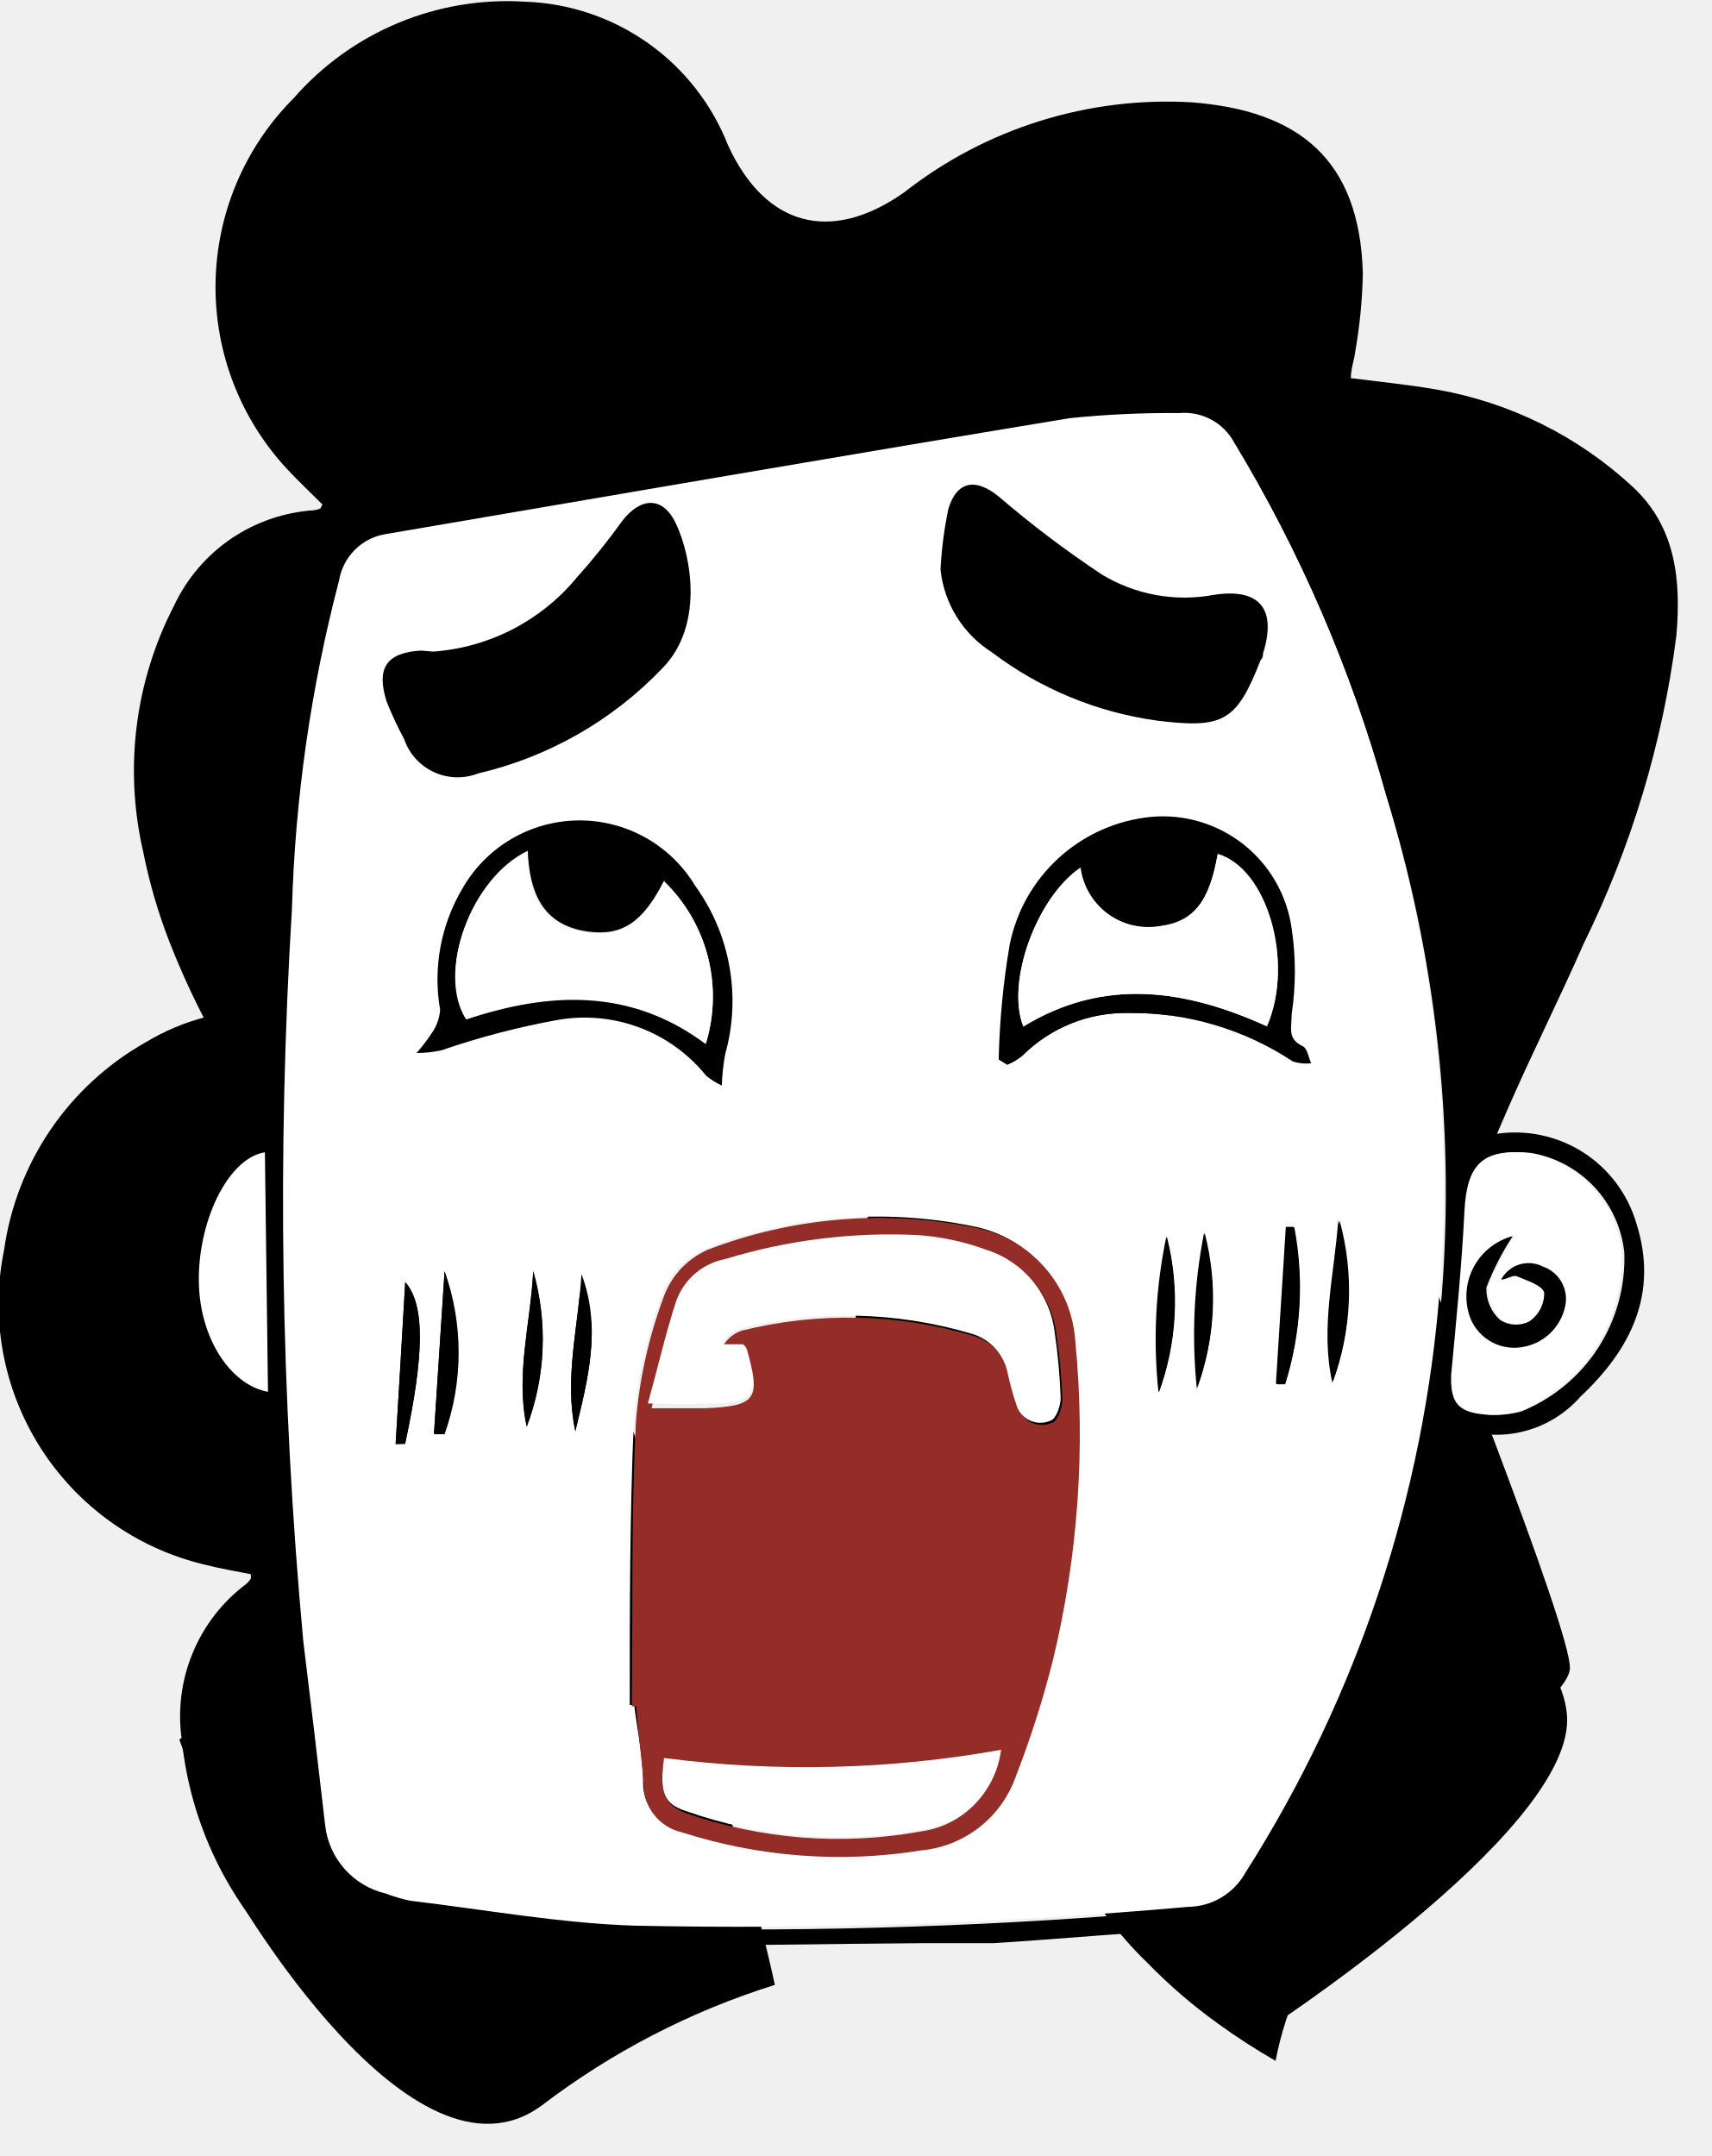
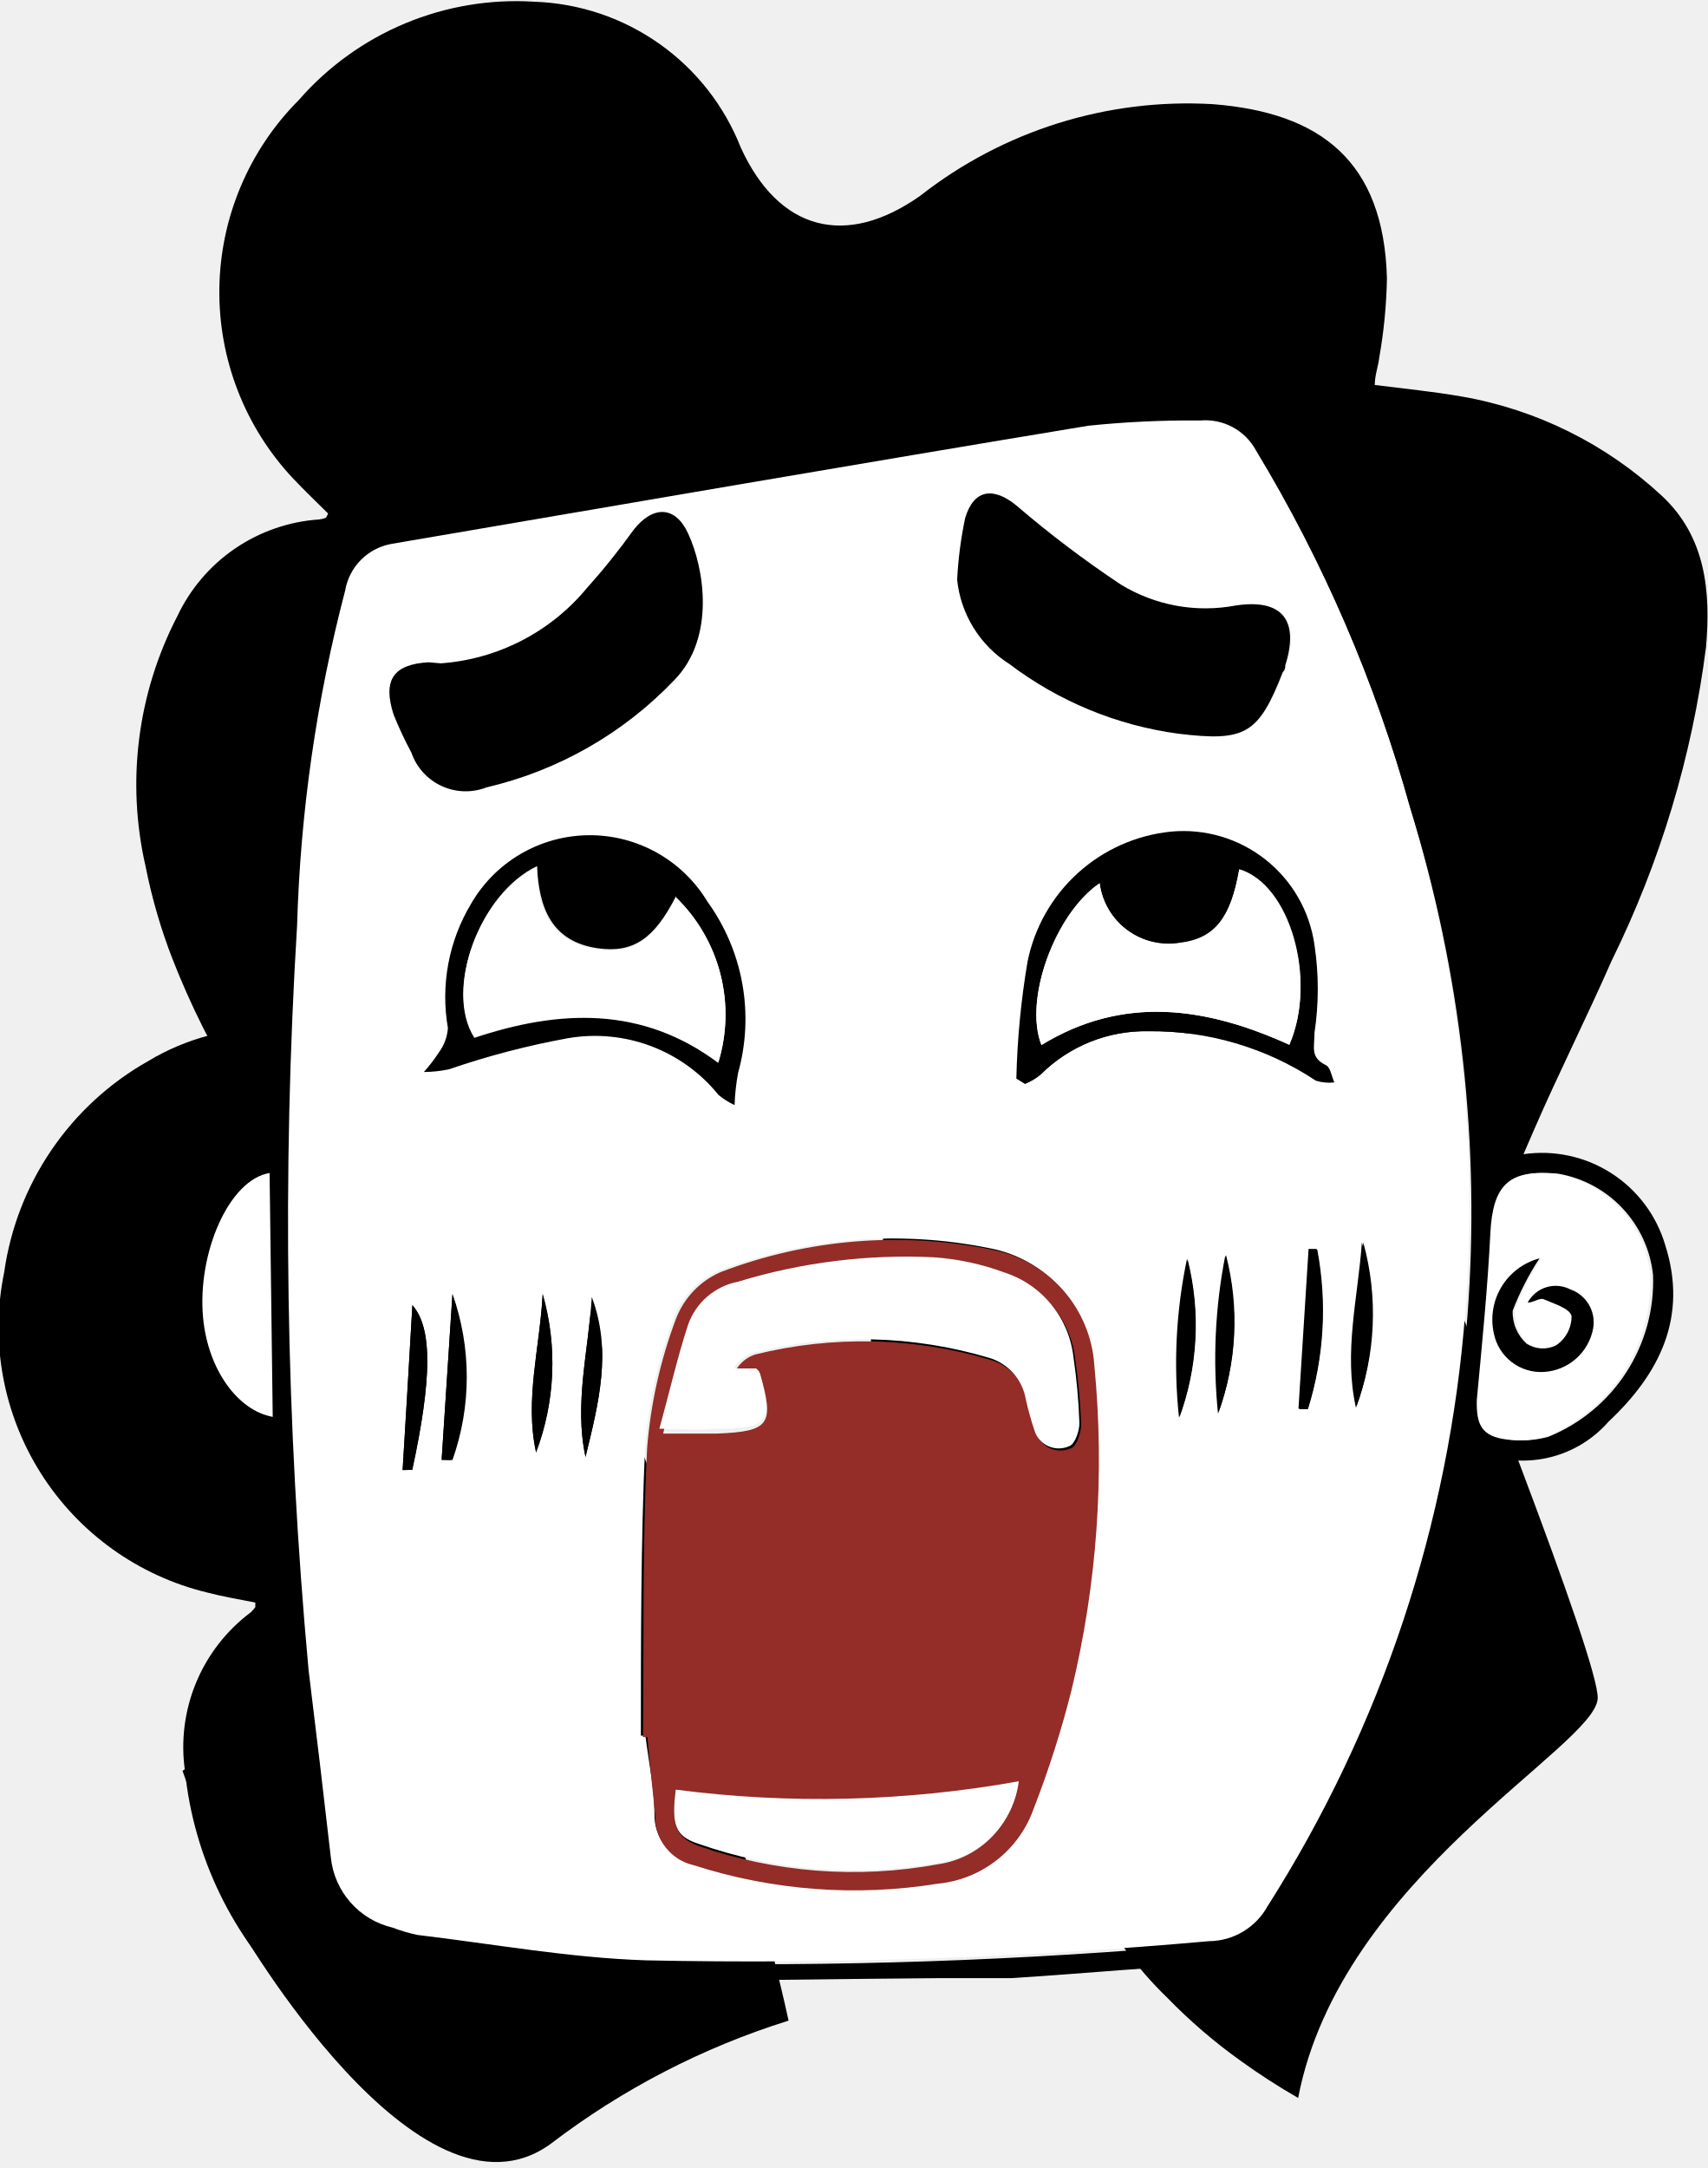
- <svg xmlns="http://www.w3.org/2000/svg" width="50" height="63" viewBox="0 0 50 63" fill="none">
-   <g clip-path="url(#clip0_107_838)">
-     <path d="M20.84 48.75C20.84 47.7 17.04 37.92 14.41 31.35C13.909 31.459 13.39 31.46 12.889 31.353C12.387 31.246 11.914 31.034 11.5 30.73C10.45 29.983 9.204 29.559 7.916 29.511C6.628 29.463 5.354 29.793 4.25 30.46C3.143 31.086 2.195 31.958 1.479 33.008C0.763 34.059 0.298 35.261 0.12 36.52C-0.289 38.507 0.088 40.576 1.174 42.291C2.26 44.005 3.969 45.231 5.94 45.71C6.4 45.83 6.88 45.91 7.33 46C7.33 46.08 7.33 46.11 7.33 46.13C7.293 46.184 7.249 46.235 7.2 46.28C6.506 46.799 5.964 47.495 5.632 48.296C5.299 49.096 5.188 49.972 5.31 50.83C5.562 53.305 6.682 55.611 8.47 57.34C9.114 57.998 9.814 58.601 10.56 59.14C11.1 59.53 11.66 59.88 12.23 60.22C13.45 53.9 20.74 50.13 20.84 48.75Z" fill="black" />
-     <path d="M45.87 48.75C45.92 47.7 42.08 37.92 39.45 31.35C38.947 31.458 38.427 31.459 37.923 31.352C37.42 31.245 36.945 31.033 36.53 30.73C35.481 29.983 34.237 29.559 32.95 29.511C31.663 29.463 30.391 29.793 29.29 30.46C28.183 31.086 27.234 31.958 26.518 33.008C25.802 34.059 25.337 35.261 25.16 36.52C24.747 38.506 25.122 40.575 26.206 42.29C27.29 44.005 28.998 45.231 30.97 45.71C31.44 45.83 31.97 45.91 32.37 46C32.37 46.08 32.37 46.11 32.37 46.13C32.332 46.184 32.288 46.235 32.24 46.28C31.545 46.799 31.003 47.495 30.668 48.295C30.334 49.096 30.221 49.971 30.34 50.83C30.595 53.306 31.718 55.612 33.51 57.34C34.152 58.001 34.851 58.603 35.6 59.14C36.137 59.529 36.695 59.889 37.27 60.22C38.48 53.9 45.82 50.13 45.87 48.75Z" fill="black" />
-     <path d="M6.82 55.24C6.82 55.24 12.03 64.31 15.82 61.53C17.87 59.965 20.178 58.77 22.64 58C22.64 58 20.38 47.24 17.24 45.94C14.1 44.64 5.24 50.83 5.24 50.83L6.82 55.24Z" fill="black" />
-     <path d="M33.22 56.45C33.22 56.45 26.79 48.21 30.82 45.7C33.043 44.386 35.019 42.694 36.66 40.7C36.66 40.7 45.77 46.86 45.79 50.25C45.81 53.64 36.73 59.49 36.73 59.49L33.22 56.45Z" fill="black" />
-     <path d="M46.27 27.58C47.664 24.75 48.58 21.709 48.98 18.58C49.12 16.99 48.98 15.41 47.71 14.23C46.109 12.743 44.112 11.753 41.96 11.38C41.15 11.24 40.34 11.16 39.47 11.05C39.47 10.77 39.57 10.52 39.6 10.26C39.732 9.51 39.805 8.751 39.82 7.99C39.73 4.62 37.91 3.23 34.82 2.99C31.793 2.814 28.805 3.749 26.42 5.62C24.28 7.13 22.36 6.62 21.27 4.24C20.799 3.041 19.987 2.005 18.936 1.261C17.884 0.516 16.637 0.095 15.35 0.05C14.08 -0.031 12.809 0.181 11.635 0.67C10.461 1.159 9.416 1.912 8.58 2.87C7.146 4.306 6.328 6.244 6.298 8.273C6.268 10.302 7.029 12.262 8.42 13.74C8.75 14.09 9.1 14.42 9.42 14.74C9.402 14.781 9.382 14.821 9.36 14.86C9.299 14.886 9.235 14.903 9.17 14.91C8.303 14.967 7.468 15.255 6.75 15.743C6.033 16.232 5.459 16.904 5.09 17.69C3.945 19.9 3.622 22.445 4.18 24.87C4.359 25.774 4.616 26.661 4.95 27.52C5.469 28.849 6.108 30.127 6.86 31.34L7.86 33.02C7.364 33.144 6.907 33.393 6.535 33.743C6.162 34.093 5.885 34.533 5.73 35.02C5.503 35.58 5.359 36.169 5.3 36.77C5.18 38.7 5.62 40.38 7.57 41.3C7.655 41.36 7.727 41.437 7.78 41.527C7.834 41.617 7.868 41.716 7.88 41.82C7.98 43.09 8.06 44.37 8.09 45.64C8.09 45.85 8.35 49.52 8.46 50.85C8.445 51.137 8.493 51.423 8.6 51.69C9.06 53.05 8.8 54.5 9.94 55.19C11.432 55.857 12.995 56.35 14.6 56.66C15.36 56.77 17.95 56.86 18.14 56.86C21.14 56.86 24.08 56.8 27.05 56.78C27.35 56.78 28.68 56.78 29.05 56.78C31.13 56.65 33.2 56.44 35.28 56.37H35.41L35.52 56.32L35.88 56.12C36.01 56.01 36.32 55.64 36.1 55.97C36.343 55.605 36.628 55.269 36.95 54.97C39.521 50.861 41.295 46.305 42.18 41.54C42.831 41.888 43.581 42.005 44.307 41.872C45.033 41.74 45.693 41.365 46.18 40.81C47.64 39.44 48.47 37.81 47.81 35.74C47.559 34.888 47.009 34.155 46.262 33.675C45.514 33.196 44.618 33.002 43.74 33.13L44.03 32.46C44.74 30.82 45.55 29.22 46.27 27.58ZM5.83 37.8C5.66 35.98 6.57 33.86 7.74 33.67C7.74 36.02 7.8 38.33 7.83 40.67C6.74 40.47 5.97 39.3 5.83 37.8ZM36.42 54.8C36.253 55.1 36.01 55.351 35.715 55.527C35.42 55.703 35.083 55.797 34.74 55.8C29.37 56.278 23.979 56.462 18.59 56.35C16.39 56.28 14.2 55.88 12.01 55.62C11.768 55.569 11.53 55.498 11.3 55.41C10.834 55.301 10.413 55.05 10.096 54.692C9.779 54.334 9.581 53.886 9.53 53.41C9.316 51.61 9.103 49.813 8.89 48.02C8.235 40.912 8.124 33.765 8.56 26.64C8.653 23.395 9.116 20.171 9.94 17.03C9.997 16.695 10.156 16.387 10.396 16.147C10.636 15.907 10.945 15.747 11.28 15.69C17.93 14.55 24.59 13.4 31.28 12.3C32.346 12.19 33.418 12.14 34.49 12.15C34.811 12.121 35.134 12.187 35.419 12.34C35.703 12.493 35.936 12.726 36.09 13.01C38.014 16.194 39.495 19.625 40.49 23.21C41.951 27.923 42.507 32.87 42.13 37.79C41.646 43.832 39.685 49.663 36.42 54.77V54.8ZM44.74 33.69C45.448 33.812 46.097 34.163 46.588 34.688C47.079 35.214 47.385 35.885 47.46 36.6C47.496 37.588 47.227 38.563 46.691 39.393C46.154 40.222 45.375 40.867 44.46 41.24C44.096 41.342 43.715 41.369 43.34 41.32C42.62 41.23 42.46 40.9 42.53 40.18C42.68 38.58 42.84 36.98 42.92 35.38C42.91 34.02 43.37 33.56 44.74 33.69Z" fill="black" />
-     <path d="M40.46 23.13C39.465 19.545 37.985 16.114 36.06 12.93C35.907 12.646 35.673 12.413 35.389 12.26C35.105 12.107 34.782 12.041 34.46 12.07C33.388 12.06 32.316 12.11 31.25 12.22C24.59 13.32 17.93 14.47 11.25 15.61C10.915 15.667 10.607 15.827 10.367 16.067C10.127 16.307 9.967 16.615 9.91 16.95C9.086 20.09 8.623 23.315 8.53 26.56C8.095 33.685 8.205 40.832 8.86 47.94C9.08 49.727 9.293 51.523 9.5 53.33C9.552 53.806 9.75 54.254 10.067 54.612C10.384 54.97 10.804 55.221 11.27 55.33C11.501 55.418 11.738 55.489 11.98 55.54C14.17 55.8 16.36 56.2 18.56 56.27C23.949 56.382 29.341 56.198 34.71 55.72C35.053 55.717 35.39 55.623 35.685 55.447C35.98 55.271 36.224 55.02 36.39 54.72C39.66 49.581 41.611 43.714 42.07 37.64C42.449 32.745 41.902 27.823 40.46 23.13ZM27.74 14.87C27.99 14.04 28.55 13.96 29.21 14.51C30.163 15.327 31.165 16.085 32.21 16.78C33.197 17.383 34.374 17.596 35.51 17.38C36.84 17.18 37.34 17.8 36.93 19.1C36.93 19.16 36.93 19.22 36.86 19.29C36.16 21.09 35.77 21.29 33.86 21.06C32.098 20.822 30.427 20.133 29.01 19.06C28.598 18.79 28.253 18.43 28 18.008C27.747 17.585 27.593 17.11 27.55 16.62C27.568 16.033 27.632 15.448 27.74 14.87ZM12.34 19.05H12.66C13.468 18.991 14.256 18.77 14.976 18.399C15.696 18.027 16.334 17.514 16.85 16.89C17.327 16.358 17.774 15.801 18.19 15.22C18.74 14.52 19.38 14.52 19.75 15.31C20.22 16.31 20.55 18.31 19.36 19.53C17.901 21.059 16.028 22.13 13.97 22.61C13.763 22.691 13.542 22.729 13.319 22.722C13.097 22.715 12.879 22.664 12.677 22.57C12.475 22.477 12.294 22.344 12.145 22.179C11.996 22.014 11.882 21.82 11.81 21.61C11.62 21.256 11.45 20.892 11.3 20.52C10.98 19.57 11.31 19.13 12.34 19.05ZM11.83 42.19H11.56C11.66 40.63 11.75 39.06 11.84 37.46C12.42 38.13 12.4 39.58 11.83 42.19ZM12.94 41.91H12.68C12.78 40.39 12.88 38.86 12.99 37.16C13.518 38.702 13.5 40.379 12.94 41.91ZM12.17 30.77C12.327 30.595 12.471 30.407 12.6 30.21C12.751 30.006 12.841 29.763 12.86 29.51C12.646 28.283 12.881 27.019 13.52 25.95C13.862 25.355 14.353 24.86 14.945 24.514C15.537 24.167 16.209 23.981 16.895 23.974C17.581 23.967 18.257 24.139 18.856 24.474C19.455 24.808 19.956 25.293 20.31 25.88C20.817 26.581 21.16 27.387 21.312 28.239C21.465 29.091 21.423 29.967 21.19 30.8C21.134 31.104 21.1 31.411 21.09 31.72C20.924 31.644 20.77 31.547 20.63 31.43C20.12 30.798 19.451 30.314 18.692 30.028C17.932 29.741 17.11 29.663 16.31 29.8C15.152 30.009 14.012 30.307 12.9 30.69C12.66 30.742 12.415 30.769 12.17 30.77ZM15.39 41.7C15.06 40.18 15.5 38.7 15.58 37.17C16.008 38.661 15.942 40.25 15.39 41.7ZM16.81 41.82C16.48 40.28 16.9 38.76 16.99 37.23C17.58 38.79 17.18 40.3 16.81 41.82ZM30.74 48.48C30.45 49.628 30.089 50.757 29.66 51.86C29.454 52.446 29.085 52.961 28.596 53.344C28.107 53.727 27.518 53.961 26.9 54.02C24.558 54.397 22.159 54.216 19.9 53.49C19.581 53.419 19.296 53.239 19.094 52.983C18.892 52.726 18.784 52.407 18.79 52.08C18.79 51.32 18.62 50.57 18.53 49.82H18.4C18.4 47.05 18.4 44.28 18.52 41.51C18.622 40.244 18.902 38.998 19.35 37.81C19.465 37.512 19.638 37.239 19.859 37.009C20.081 36.779 20.346 36.596 20.64 36.47C23.12 35.523 25.818 35.301 28.42 35.83C29.21 35.98 29.928 36.388 30.461 36.991C30.993 37.594 31.31 38.357 31.36 39.16C31.674 42.279 31.464 45.429 30.74 48.48ZM33.87 40.72C33.706 39.197 33.784 37.658 34.1 36.16C34.479 37.67 34.392 39.26 33.85 40.72H33.87ZM34.99 40.58C34.835 39.061 34.905 37.528 35.2 36.03C35.59 37.535 35.51 39.122 34.97 40.58H34.99ZM37.57 40.45H37.3C37.4 38.92 37.49 37.4 37.59 35.87H37.82C38.108 37.396 38.015 38.969 37.55 40.45H37.57ZM32.97 29.6C32.398 29.589 31.83 29.693 31.299 29.906C30.768 30.119 30.285 30.436 29.88 30.84C29.745 30.953 29.593 31.044 29.43 31.11L29.2 30.96C29.225 29.837 29.332 28.717 29.52 27.61C29.717 26.626 30.224 25.732 30.968 25.058C31.711 24.385 32.652 23.968 33.65 23.87C34.62 23.786 35.584 24.078 36.345 24.684C37.106 25.291 37.605 26.166 37.74 27.13C37.865 27.962 37.865 28.808 37.74 29.64C37.74 30.06 37.61 30.35 38.06 30.57C38.2 30.63 38.23 30.9 38.31 31.07C38.132 31.09 37.951 31.073 37.78 31.02C36.35 30.071 34.666 29.576 32.95 29.6H32.97ZM38.97 40.41C38.61 38.81 39.03 37.24 39.14 35.66C39.572 37.226 39.499 38.888 38.93 40.41H38.97Z" fill="white" />
-     <path d="M43.26 41.32C43.635 41.369 44.016 41.342 44.38 41.24C45.295 40.867 46.074 40.222 46.611 39.392C47.148 38.562 47.416 37.588 47.38 36.6C47.306 35.885 47 35.214 46.509 34.688C46.018 34.163 45.368 33.812 44.66 33.69C43.32 33.56 42.86 34.02 42.79 35.38C42.71 36.98 42.55 38.58 42.4 40.18C42.38 40.9 42.54 41.23 43.26 41.32ZM44.26 36.12C43.95 36.591 43.692 37.094 43.49 37.62C43.483 37.798 43.515 37.975 43.584 38.14C43.653 38.304 43.758 38.451 43.89 38.57C44.014 38.65 44.156 38.696 44.303 38.705C44.451 38.714 44.597 38.684 44.73 38.62C44.869 38.528 44.983 38.404 45.062 38.257C45.14 38.11 45.181 37.946 45.18 37.78C45.18 37.56 44.67 37.42 44.37 37.29C44.26 37.29 44.08 37.35 43.92 37.39C44.033 37.179 44.224 37.021 44.452 36.95C44.68 36.879 44.928 36.9 45.14 37.01C45.354 37.098 45.531 37.258 45.641 37.462C45.75 37.667 45.785 37.903 45.74 38.13C45.677 38.472 45.498 38.782 45.235 39.01C44.971 39.237 44.638 39.368 44.29 39.38C43.964 39.391 43.645 39.287 43.389 39.086C43.133 38.885 42.956 38.599 42.89 38.28C42.791 37.816 42.876 37.332 43.128 36.931C43.38 36.529 43.779 36.242 44.24 36.13L44.26 36.12Z" fill="white" />
-     <path d="M7.74 33.67L7.83 40.67C6.83 40.49 5.97 39.32 5.83 37.82C5.66 35.98 6.57 33.86 7.74 33.67Z" fill="white" />
-     <path d="M18.81 52.13C18.804 52.457 18.912 52.776 19.114 53.032C19.316 53.289 19.601 53.469 19.92 53.54C22.179 54.266 24.578 54.447 26.92 54.07C27.538 54.011 28.127 53.777 28.616 53.394C29.105 53.011 29.474 52.496 29.68 51.91C30.109 50.806 30.47 49.678 30.76 48.53C31.499 45.478 31.722 42.325 31.42 39.2C31.369 38.397 31.053 37.634 30.521 37.031C29.988 36.428 29.27 36.02 28.48 35.87C25.878 35.341 23.18 35.563 20.7 36.51C20.406 36.636 20.141 36.819 19.919 37.049C19.698 37.279 19.524 37.552 19.41 37.85C18.962 39.038 18.682 40.284 18.58 41.55C18.44 44.32 18.49 47.09 18.46 49.86H18.59C18.64 50.57 18.74 51.32 18.81 52.13ZM19.81 38.07C19.922 37.76 20.113 37.485 20.363 37.271C20.614 37.057 20.916 36.912 21.24 36.85C23.062 36.294 24.967 36.057 26.87 36.15C27.554 36.198 28.227 36.343 28.87 36.58C29.404 36.749 29.877 37.07 30.232 37.503C30.587 37.936 30.809 38.463 30.87 39.02C30.961 39.64 31.018 40.264 31.04 40.89C31.04 41.12 30.91 41.52 30.75 41.57C30.655 41.613 30.553 41.635 30.449 41.636C30.345 41.636 30.243 41.614 30.148 41.571C30.053 41.529 29.969 41.466 29.9 41.389C29.832 41.311 29.78 41.219 29.75 41.12C29.651 40.824 29.568 40.524 29.5 40.22C29.452 39.941 29.326 39.681 29.137 39.47C28.948 39.26 28.703 39.107 28.43 39.03C26.233 38.381 23.903 38.329 21.68 38.88C21.442 38.958 21.242 39.122 21.12 39.34H21.74C21.74 39.39 21.82 39.4 21.82 39.42C22.24 40.89 22.1 41.09 20.58 41.15C20.14 41.15 19.7 41.15 19.04 41.15C19.31 39.94 19.53 38.96 19.84 38.02L19.81 38.07ZM19.37 51.42C22.646 51.845 25.968 51.764 29.22 51.18C29.147 51.764 28.885 52.309 28.473 52.73C28.061 53.151 27.523 53.425 26.94 53.51C24.622 53.938 22.233 53.752 20.01 52.97C19.39 52.71 19.27 52.38 19.4 51.37L19.37 51.42Z" fill="#942C27" />
-     <path d="M27.48 16.64C27.511 16.045 27.588 15.453 27.71 14.87C27.96 14.04 28.52 13.97 29.18 14.51C30.133 15.327 31.135 16.085 32.181 16.78C33.168 17.383 34.344 17.596 35.48 17.38C36.81 17.18 37.31 17.8 36.901 19.1C36.901 19.16 36.901 19.22 36.831 19.29C36.13 21.09 35.74 21.29 33.831 21.06C32.069 20.822 30.398 20.133 28.98 19.06C28.564 18.796 28.212 18.442 27.952 18.022C27.692 17.603 27.531 17.131 27.48 16.64Z" fill="black" />
-     <path d="M12.66 19.04C13.468 18.982 14.256 18.76 14.976 18.389C15.696 18.017 16.334 17.504 16.85 16.88C17.327 16.348 17.774 15.791 18.19 15.21C18.74 14.51 19.38 14.51 19.75 15.3C20.22 16.3 20.55 18.3 19.36 19.52C17.901 21.049 16.028 22.12 13.97 22.6C13.763 22.681 13.542 22.719 13.319 22.712C13.097 22.705 12.879 22.654 12.677 22.56C12.475 22.467 12.294 22.334 12.146 22.169C11.996 22.004 11.882 21.81 11.81 21.6C11.62 21.246 11.45 20.883 11.3 20.51C10.98 19.51 11.3 19.07 12.3 19.01L12.66 19.04Z" fill="black" />
-     <path d="M21.09 31.72C20.924 31.644 20.77 31.547 20.63 31.43C20.12 30.798 19.451 30.314 18.692 30.028C17.932 29.741 17.11 29.663 16.31 29.8C15.152 30.009 14.012 30.307 12.9 30.69C12.66 30.742 12.415 30.769 12.17 30.77C12.327 30.595 12.471 30.407 12.6 30.21C12.751 30.006 12.841 29.763 12.86 29.51C12.646 28.283 12.881 27.019 13.52 25.95C13.862 25.355 14.353 24.86 14.945 24.514C15.537 24.167 16.209 23.981 16.895 23.974C17.581 23.967 18.257 24.139 18.856 24.473C19.454 24.808 19.956 25.293 20.31 25.88C20.817 26.581 21.16 27.387 21.312 28.239C21.465 29.091 21.423 29.966 21.19 30.8C21.133 31.104 21.1 31.411 21.09 31.72ZM19.41 25.72C18.79 26.94 18.19 27.36 17.17 27.22C15.83 27.03 15.47 26.05 15.42 24.86C13.76 25.65 12.76 28.4 13.63 29.75C16.05 28.94 18.43 28.83 20.63 30.47C20.877 29.648 20.894 28.775 20.678 27.944C20.463 27.114 20.025 26.358 19.41 25.76V25.72Z" fill="black" />
-     <path d="M29.18 30.96C29.205 29.837 29.312 28.718 29.5 27.61C29.696 26.626 30.204 25.732 30.948 25.058C31.691 24.385 32.631 23.968 33.63 23.87C34.602 23.781 35.572 24.07 36.337 24.677C37.103 25.284 37.605 26.163 37.74 27.13C37.865 27.962 37.865 28.808 37.74 29.64C37.74 30.06 37.61 30.35 38.06 30.57C38.2 30.63 38.23 30.9 38.31 31.07C38.132 31.09 37.951 31.073 37.78 31.02C36.355 30.075 34.679 29.58 32.97 29.6C32.398 29.589 31.829 29.693 31.299 29.906C30.768 30.119 30.285 30.436 29.88 30.84C29.745 30.953 29.593 31.044 29.43 31.11L29.18 30.96ZM37.02 29.96C37.83 28.1 37.02 25.35 35.58 24.96C35.34 26.34 34.88 26.96 33.89 27.07C33.624 27.115 33.353 27.107 33.091 27.045C32.829 26.983 32.583 26.868 32.366 26.709C32.149 26.549 31.967 26.347 31.83 26.116C31.694 25.884 31.605 25.627 31.57 25.36C30.28 26.24 29.39 28.71 29.9 30C32.25 28.56 34.62 28.9 37.02 29.99V29.96Z" fill="black" />
-     <path d="M39.1 35.66C38.99 37.24 38.57 38.81 38.93 40.41C39.486 38.884 39.545 37.222 39.1 35.66Z" fill="black" />
-     <path d="M34.08 36.13C33.764 37.628 33.686 39.167 33.85 40.69C34.385 39.228 34.465 37.638 34.08 36.13Z" fill="black" />
-     <path d="M37.8 35.85H37.57C37.47 37.38 37.38 38.9 37.28 40.43H37.55C38.008 38.947 38.094 37.374 37.8 35.85Z" fill="black" />
-     <path d="M16.99 37.23C17.58 38.79 17.18 40.3 16.81 41.82C16.48 40.28 16.9 38.76 16.99 37.23Z" fill="black" />
-     <path d="M11.56 42.2L11.84 37.47C12.42 38.11 12.4 39.58 11.84 42.19L11.56 42.2Z" fill="black" />
-     <path d="M15.58 37.13C16.008 38.621 15.941 40.21 15.39 41.66C15.06 40.18 15.5 38.68 15.58 37.13Z" fill="black" />
-     <path d="M35.18 36.03C34.885 37.528 34.814 39.061 34.97 40.58C35.503 39.12 35.576 37.532 35.18 36.03Z" fill="black" />
-     <path d="M12.68 41.89L12.99 37.14C13.538 38.683 13.538 40.367 12.99 41.91L12.68 41.89Z" fill="black" />
-     <path d="M44.33 39.38C44.671 39.359 44.995 39.224 45.251 38.998C45.506 38.771 45.678 38.466 45.74 38.13C45.782 37.895 45.738 37.654 45.617 37.448C45.496 37.243 45.306 37.087 45.08 37.01C44.868 36.9 44.621 36.879 44.392 36.95C44.164 37.021 43.973 37.179 43.86 37.39C44.02 37.39 44.2 37.25 44.31 37.29C44.61 37.42 45.08 37.56 45.12 37.78C45.121 37.946 45.08 38.11 45.002 38.257C44.923 38.404 44.809 38.529 44.67 38.62C44.538 38.684 44.391 38.714 44.244 38.705C44.097 38.696 43.954 38.65 43.83 38.57C43.698 38.451 43.593 38.304 43.524 38.14C43.455 37.975 43.423 37.798 43.43 37.62C43.633 37.094 43.891 36.591 44.2 36.12C43.745 36.24 43.354 36.533 43.109 36.936C42.865 37.339 42.787 37.82 42.89 38.28C42.957 38.606 43.14 38.897 43.404 39.099C43.669 39.302 43.998 39.401 44.33 39.38Z" fill="black" />
-     <path d="M21.79 39.36C21.79 39.36 21.79 39.36 21.71 39.28H21.07C21.192 39.062 21.392 38.898 21.63 38.82C23.853 38.269 26.183 38.321 28.38 38.97C28.652 39.047 28.897 39.2 29.087 39.41C29.276 39.621 29.402 39.881 29.45 40.16C29.518 40.464 29.601 40.764 29.7 41.06C29.73 41.159 29.782 41.251 29.85 41.328C29.919 41.406 30.003 41.469 30.098 41.511C30.192 41.554 30.295 41.576 30.399 41.575C30.503 41.575 30.605 41.553 30.7 41.51C30.86 41.46 31 41.06 30.99 40.83C30.968 40.204 30.911 39.58 30.82 38.96C30.759 38.403 30.537 37.876 30.182 37.443C29.827 37.01 29.354 36.689 28.82 36.52C28.177 36.283 27.503 36.138 26.82 36.09C24.917 35.997 23.012 36.234 21.19 36.79C20.866 36.852 20.564 36.997 20.313 37.211C20.062 37.425 19.872 37.7 19.76 38.01C19.45 38.95 19.23 39.93 18.93 41.01C19.59 41.01 20.03 41.06 20.47 41.01C22.07 41.03 22.21 40.83 21.79 39.36Z" fill="white" />
-     <path d="M20.04 52.92C22.263 53.702 24.653 53.888 26.97 53.46C27.553 53.375 28.091 53.101 28.503 52.68C28.915 52.259 29.177 51.714 29.25 51.13C25.998 51.715 22.676 51.795 19.4 51.37C19.27 52.38 19.39 52.71 20.04 52.92Z" fill="white" />
-     <path d="M19.41 25.76C20.03 26.363 20.471 27.126 20.685 27.964C20.898 28.803 20.876 29.684 20.62 30.51C18.43 28.87 16.05 28.98 13.62 29.79C12.75 28.44 13.75 25.69 15.41 24.9C15.41 26.09 15.82 27.07 17.16 27.26C18.19 27.4 18.79 26.98 19.41 25.76Z" fill="white" />
-     <path d="M37.02 29.99C34.62 28.9 32.25 28.56 29.9 29.99C29.39 28.7 30.28 26.23 31.57 25.35C31.605 25.617 31.694 25.874 31.831 26.105C31.967 26.337 32.15 26.539 32.366 26.699C32.583 26.858 32.829 26.973 33.091 27.035C33.353 27.097 33.625 27.105 33.89 27.06C34.89 26.93 35.34 26.33 35.58 24.95C37 25.38 37.83 28.13 37.02 29.99Z" fill="white" />
+ <svg xmlns="http://www.w3.org/2000/svg" width="104" height="132" viewBox="0 0 104 132" fill="none">
+   <g clip-path="url(#clip0_128_307)">
+     <path d="M44.205 103.406C44.205 101.179 36.144 80.434 30.566 66.498C29.502 66.729 28.402 66.731 27.338 66.504C26.274 66.277 25.27 65.827 24.393 65.183C22.165 63.598 19.522 62.7 16.79 62.598C14.057 62.496 11.355 63.196 9.015 64.61C6.666 65.937 4.655 67.787 3.136 70.016C1.617 72.245 0.631 74.793 0.254 77.464C-0.615 81.68 0.186 86.068 2.489 89.705C4.792 93.341 8.417 95.941 12.6 96.958C13.575 97.212 14.593 97.382 15.548 97.573C15.548 97.743 15.548 97.806 15.548 97.849C15.468 97.964 15.375 98.071 15.272 98.167C13.799 99.268 12.65 100.745 11.944 102.443C11.239 104.141 11.004 105.998 11.263 107.818C11.798 113.068 14.172 117.959 17.966 121.627C19.332 123.023 20.815 124.301 22.399 125.445C23.545 126.272 24.733 127.014 25.942 127.736C28.529 114.33 43.992 106.333 44.205 103.406Z" fill="black" />
+     <path d="M97.298 103.406C97.404 101.179 89.258 80.434 83.68 66.498C82.613 66.728 81.51 66.729 80.442 66.503C79.375 66.276 78.367 65.826 77.486 65.183C75.262 63.598 72.622 62.699 69.893 62.597C67.164 62.495 64.465 63.195 62.129 64.61C59.781 65.937 57.769 67.787 56.25 70.016C54.731 72.245 53.745 74.793 53.368 77.465C52.493 81.678 53.289 86.066 55.589 89.703C57.888 93.341 61.511 95.942 65.692 96.958C66.689 97.212 67.814 97.382 68.662 97.573C68.662 97.743 68.662 97.806 68.662 97.849C68.582 97.964 68.489 98.071 68.386 98.167C66.913 99.268 65.762 100.745 65.053 102.442C64.344 104.14 64.104 105.996 64.356 107.818C64.898 113.07 67.28 117.961 71.08 121.627C72.442 123.029 73.925 124.306 75.513 125.445C76.653 126.27 77.836 127.034 79.056 127.736C81.622 114.33 97.192 106.333 97.298 103.406Z" fill="black" />
+     <path d="M14.467 117.172C14.467 117.172 25.518 136.411 33.557 130.514C37.905 127.194 42.801 124.66 48.023 123.027C48.023 123.027 43.23 100.203 36.569 97.446C29.909 94.688 11.115 107.818 11.115 107.818L14.467 117.172Z" fill="black" />
+     <path d="M98.145 58.501C101.103 52.499 103.046 46.048 103.894 39.411C104.191 36.038 103.894 32.687 101.2 30.184C97.805 27.031 93.568 24.93 89.003 24.139C87.285 23.842 85.567 23.672 83.722 23.439C83.722 22.845 83.934 22.315 83.997 21.763C84.278 20.173 84.434 18.563 84.464 16.948C84.273 9.8 80.412 6.851 73.858 6.342C67.438 5.968 61.101 7.952 56.041 11.921C51.501 15.124 47.429 14.042 45.117 8.994C44.118 6.45 42.397 4.253 40.166 2.674C37.935 1.095 35.291 0.202 32.559 0.106C29.867 -0.067 27.171 0.383 24.681 1.42C22.191 2.458 19.973 4.055 18.199 6.088C15.159 9.134 13.423 13.244 13.359 17.547C13.296 21.851 14.91 26.01 17.86 29.145C18.56 29.887 19.302 30.587 19.981 31.266C19.944 31.353 19.901 31.438 19.854 31.52C19.725 31.575 19.59 31.611 19.451 31.626C17.613 31.747 15.841 32.357 14.319 33.394C12.797 34.431 11.581 35.857 10.796 37.523C8.368 42.211 7.684 47.608 8.866 52.753C9.246 54.671 9.792 56.552 10.499 58.374C11.601 61.193 12.957 63.905 14.551 66.477L16.672 70.04C15.62 70.304 14.652 70.832 13.862 71.574C13.071 72.317 12.483 73.249 12.154 74.283C11.674 75.47 11.367 76.72 11.242 77.995C10.987 82.089 11.921 85.652 16.057 87.604C16.238 87.731 16.39 87.895 16.504 88.085C16.617 88.275 16.689 88.487 16.714 88.707C16.927 91.4 17.096 94.115 17.16 96.809C17.16 97.255 17.711 105.039 17.945 107.861C17.915 108.469 18.016 109.077 18.242 109.642C19.217 112.527 18.666 115.603 21.084 117.066C24.249 118.481 27.565 119.527 30.968 120.184C32.581 120.418 38.074 120.609 38.477 120.609C44.841 120.609 51.077 120.481 57.377 120.439C58.013 120.439 60.834 120.439 61.619 120.439C66.031 120.163 70.422 119.718 74.834 119.569H75.11L75.343 119.463L76.107 119.039C76.382 118.806 77.04 118.021 76.573 118.721C77.089 117.946 77.694 117.234 78.376 116.6C83.83 107.885 87.594 98.221 89.47 88.113C90.851 88.85 92.442 89.099 93.982 88.817C95.523 88.536 96.923 87.742 97.954 86.564C101.051 83.658 102.812 80.201 101.412 75.81C100.88 74.003 99.714 72.448 98.128 71.431C96.543 70.414 94.643 70.003 92.779 70.274L93.394 68.853C94.9 65.374 96.618 61.98 98.145 58.501ZM12.366 80.18C12.005 76.319 13.936 71.822 16.417 71.419C16.417 76.404 16.545 81.304 16.608 86.267C14.296 85.843 12.663 83.361 12.366 80.18ZM77.252 116.239C76.899 116.877 76.383 117.409 75.757 117.781C75.131 118.154 74.417 118.354 73.689 118.36C62.3 119.374 50.864 119.764 39.432 119.527C34.765 119.378 30.12 118.53 25.475 117.978C24.962 117.869 24.458 117.72 23.969 117.533C22.981 117.302 22.089 116.769 21.416 116.009C20.744 115.25 20.324 114.3 20.214 113.291C19.762 109.473 19.309 105.662 18.857 101.858C17.468 86.781 17.234 71.62 18.157 56.508C18.354 49.624 19.336 42.785 21.084 36.123C21.205 35.414 21.544 34.759 22.053 34.25C22.562 33.741 23.217 33.402 23.926 33.281C38.032 30.863 52.159 28.424 66.349 26.09C68.611 25.856 70.884 25.75 73.158 25.772C73.84 25.711 74.525 25.851 75.129 26.175C75.732 26.499 76.227 26.994 76.552 27.596C80.634 34.349 83.775 41.628 85.885 49.232C88.985 59.229 90.165 69.722 89.364 80.158C88.338 92.975 84.179 105.343 77.252 116.175V116.239ZM94.9 71.462C96.403 71.722 97.78 72.465 98.821 73.579C99.862 74.693 100.512 76.117 100.67 77.634C100.746 79.729 100.176 81.797 99.038 83.558C97.9 85.318 96.248 86.686 94.306 87.476C93.534 87.692 92.726 87.75 91.93 87.646C90.403 87.455 90.064 86.755 90.212 85.228C90.53 81.834 90.87 78.44 91.04 75.046C91.018 72.162 91.994 71.186 94.9 71.462Z" fill="black" />
+     <path d="M85.822 49.062C83.711 41.459 80.571 34.179 76.489 27.426C76.164 26.824 75.669 26.329 75.065 26.005C74.462 25.681 73.777 25.541 73.095 25.602C70.821 25.58 68.548 25.686 66.286 25.92C52.159 28.254 38.032 30.693 23.863 33.111C23.153 33.233 22.499 33.571 21.99 34.08C21.481 34.589 21.142 35.244 21.021 35.953C19.273 42.615 18.291 49.454 18.093 56.338C17.17 71.45 17.404 86.611 18.793 101.688C19.26 105.478 19.713 109.289 20.151 113.121C20.261 114.13 20.68 115.08 21.353 115.84C22.026 116.6 22.917 117.132 23.905 117.363C24.395 117.55 24.899 117.699 25.411 117.809C30.057 118.36 34.702 119.209 39.369 119.357C50.8 119.594 62.236 119.204 73.625 118.19C74.354 118.184 75.068 117.984 75.694 117.612C76.32 117.239 76.836 116.707 77.189 116.069C84.126 105.169 88.264 92.724 89.237 79.84C90.04 69.457 88.881 59.016 85.822 49.062ZM58.841 31.541C59.371 29.781 60.559 29.611 61.959 30.778C63.98 32.511 66.105 34.119 68.322 35.593C70.417 36.871 72.912 37.325 75.322 36.865C78.143 36.441 79.204 37.756 78.334 40.514C78.334 40.641 78.334 40.768 78.186 40.917C76.701 44.735 75.874 45.159 71.822 44.671C68.085 44.167 64.541 42.706 61.535 40.429C60.661 39.856 59.928 39.093 59.392 38.197C58.856 37.3 58.529 36.294 58.438 35.253C58.476 34.008 58.611 32.767 58.841 31.541ZM26.175 40.408H26.854C28.568 40.284 30.239 39.814 31.766 39.026C33.294 38.239 34.646 37.15 35.741 35.826C36.753 34.698 37.702 33.516 38.584 32.284C39.75 30.799 41.108 30.799 41.893 32.475C42.89 34.596 43.59 38.838 41.066 41.426C37.971 44.67 33.998 46.94 29.633 47.959C29.193 48.131 28.724 48.212 28.253 48.197C27.781 48.182 27.318 48.073 26.89 47.875C26.462 47.677 26.078 47.394 25.762 47.044C25.446 46.694 25.204 46.284 25.051 45.838C24.648 45.088 24.286 44.316 23.969 43.526C23.29 41.511 23.99 40.578 26.175 40.408ZM25.093 89.491H24.52C24.733 86.182 24.924 82.852 25.114 79.458C26.345 80.879 26.302 83.955 25.093 89.491ZM27.448 88.897H26.896C27.108 85.673 27.32 82.428 27.554 78.822C28.673 82.094 28.635 85.65 27.448 88.897ZM25.814 65.268C26.148 64.896 26.453 64.498 26.727 64.08C27.047 63.647 27.239 63.132 27.278 62.595C26.825 59.992 27.322 57.312 28.678 55.044C29.403 53.782 30.445 52.732 31.701 51.997C32.956 51.262 34.382 50.868 35.837 50.853C37.292 50.838 38.725 51.203 39.996 51.912C41.266 52.621 42.33 53.649 43.081 54.895C44.157 56.382 44.884 58.093 45.207 59.9C45.53 61.707 45.441 63.563 44.947 65.331C44.827 65.976 44.757 66.628 44.735 67.283C44.384 67.122 44.056 66.915 43.759 66.668C42.678 65.328 41.258 64.301 39.648 63.693C38.037 63.086 36.293 62.919 34.596 63.21C32.141 63.655 29.722 64.286 27.363 65.098C26.854 65.209 26.335 65.266 25.814 65.268ZM32.645 88.452C31.945 85.228 32.878 82.088 33.048 78.843C33.956 82.005 33.815 85.377 32.645 88.452ZM35.657 88.706C34.957 85.44 35.847 82.216 36.038 78.97C37.29 82.279 36.441 85.482 35.657 88.706ZM65.204 102.833C64.588 105.268 63.823 107.662 62.913 110.003C62.477 111.246 61.694 112.338 60.657 113.15C59.619 113.962 58.371 114.46 57.059 114.584C52.09 115.385 47.003 114.999 42.211 113.46C41.534 113.309 40.93 112.929 40.501 112.384C40.072 111.839 39.845 111.163 39.856 110.469C39.856 108.857 39.496 107.267 39.305 105.676H39.029C39.029 99.8 39.029 93.924 39.284 88.049C39.501 85.363 40.093 82.722 41.044 80.201C41.287 79.568 41.655 78.991 42.125 78.502C42.595 78.014 43.158 77.625 43.781 77.358C49.041 75.35 54.765 74.879 60.283 76.001C61.96 76.318 63.483 77.184 64.612 78.463C65.741 79.743 66.412 81.361 66.519 83.064C67.185 89.681 66.74 96.363 65.204 102.833ZM71.843 86.373C71.496 83.143 71.661 79.879 72.331 76.701C73.135 79.904 72.951 83.276 71.801 86.373H71.843ZM74.219 86.076C73.89 82.855 74.04 79.602 74.665 76.425C75.491 79.616 75.321 82.984 74.177 86.076H74.219ZM79.692 85.8H79.119C79.331 82.555 79.522 79.331 79.734 76.086H80.222C80.832 79.322 80.635 82.658 79.649 85.8H79.692ZM69.934 62.786C68.721 62.762 67.516 62.982 66.39 63.434C65.263 63.886 64.24 64.56 63.38 65.416C63.094 65.656 62.772 65.849 62.425 65.989L61.938 65.671C61.991 63.289 62.218 60.914 62.616 58.565C63.033 56.478 64.11 54.581 65.687 53.153C67.265 51.724 69.259 50.84 71.377 50.632C73.433 50.454 75.479 51.073 77.094 52.359C78.708 53.646 79.767 55.502 80.052 57.547C80.317 59.312 80.317 61.106 80.052 62.871C80.052 63.762 79.776 64.377 80.731 64.844C81.028 64.971 81.092 65.543 81.261 65.904C80.883 65.947 80.501 65.911 80.137 65.798C77.103 63.785 73.532 62.735 69.892 62.786H69.934ZM82.661 85.716C81.898 82.322 82.788 78.992 83.022 75.64C83.939 78.962 83.783 82.488 82.576 85.716H82.661Z" fill="white" />
+     <path d="M91.761 87.646C92.556 87.75 93.365 87.692 94.137 87.476C96.079 86.686 97.731 85.318 98.869 83.557C100.007 81.797 100.577 79.729 100.5 77.634C100.342 76.117 99.693 74.693 98.652 73.579C97.611 72.465 96.234 71.721 94.731 71.462C91.888 71.186 90.913 72.162 90.764 75.046C90.595 78.44 90.255 81.834 89.937 85.228C89.895 86.755 90.234 87.455 91.761 87.646ZM93.882 76.616C93.225 77.615 92.678 78.682 92.249 79.798C92.233 80.175 92.301 80.552 92.448 80.9C92.595 81.248 92.816 81.56 93.097 81.813C93.361 81.981 93.662 82.08 93.975 82.099C94.287 82.117 94.598 82.055 94.879 81.919C95.174 81.725 95.416 81.46 95.582 81.149C95.749 80.838 95.835 80.49 95.834 80.137C95.834 79.67 94.752 79.373 94.116 79.098C93.882 79.098 93.501 79.225 93.161 79.31C93.4 78.862 93.805 78.527 94.29 78.376C94.774 78.225 95.298 78.271 95.749 78.504C96.204 78.691 96.579 79.03 96.811 79.463C97.043 79.897 97.118 80.397 97.022 80.879C96.887 81.605 96.509 82.263 95.95 82.746C95.391 83.228 94.684 83.505 93.946 83.531C93.255 83.555 92.578 83.334 92.035 82.907C91.491 82.48 91.116 81.874 90.976 81.198C90.766 80.214 90.947 79.187 91.482 78.336C92.016 77.484 92.863 76.874 93.84 76.637L93.882 76.616Z" fill="white" />
+     <path d="M16.418 71.419L16.609 86.267C14.488 85.885 12.664 83.404 12.367 80.222C12.006 76.319 13.936 71.822 16.418 71.419Z" fill="white" />
+     <path d="M39.899 110.576C39.887 111.269 40.115 111.945 40.544 112.49C40.972 113.035 41.576 113.415 42.253 113.566C47.045 115.106 52.132 115.491 57.101 114.691C58.413 114.566 59.661 114.069 60.699 113.257C61.736 112.445 62.52 111.352 62.956 110.109C63.865 107.768 64.63 105.374 65.246 102.939C66.813 96.467 67.287 89.778 66.646 83.149C66.539 81.446 65.868 79.828 64.739 78.548C63.61 77.269 62.087 76.403 60.41 76.086C54.892 74.964 49.169 75.435 43.908 77.443C43.285 77.71 42.722 78.099 42.252 78.587C41.782 79.076 41.414 79.653 41.171 80.285C40.22 82.806 39.628 85.448 39.411 88.134C39.114 94.009 39.22 99.885 39.156 105.761H39.432C39.538 107.267 39.75 108.857 39.899 110.576ZM42.02 80.752C42.258 80.095 42.662 79.511 43.194 79.057C43.726 78.603 44.366 78.296 45.053 78.164C48.918 76.984 52.959 76.482 56.995 76.68C58.445 76.781 59.874 77.088 61.237 77.592C62.37 77.951 63.374 78.631 64.127 79.549C64.88 80.468 65.35 81.586 65.48 82.767C65.674 84.082 65.794 85.406 65.84 86.734C65.84 87.222 65.565 88.07 65.225 88.176C65.025 88.267 64.807 88.315 64.587 88.315C64.367 88.316 64.149 88.269 63.949 88.179C63.748 88.088 63.569 87.956 63.423 87.791C63.278 87.626 63.169 87.432 63.104 87.222C62.895 86.595 62.718 85.958 62.574 85.313C62.472 84.721 62.205 84.169 61.804 83.723C61.402 83.276 60.882 82.952 60.304 82.788C55.645 81.411 50.702 81.301 45.986 82.47C45.482 82.636 45.059 82.984 44.798 83.446H46.114C46.114 83.552 46.283 83.573 46.283 83.616C47.174 86.734 46.877 87.158 43.653 87.285C42.72 87.285 41.786 87.285 40.386 87.285C40.959 84.719 41.426 82.64 42.083 80.646L42.02 80.752ZM41.087 109.07C48.036 109.972 55.083 109.8 61.98 108.56C61.826 109.8 61.269 110.955 60.396 111.848C59.522 112.74 58.38 113.322 57.144 113.503C52.228 114.411 47.16 114.016 42.444 112.357C41.129 111.806 40.874 111.106 41.15 108.963L41.087 109.07Z" fill="#942C27" />
+     <path d="M58.289 35.296C58.353 34.034 58.517 32.778 58.777 31.541C59.307 29.781 60.495 29.633 61.895 30.778C63.916 32.511 66.041 34.12 68.258 35.593C70.353 36.871 72.848 37.325 75.258 36.866C78.079 36.441 79.14 37.757 78.27 40.514C78.27 40.641 78.27 40.769 78.122 40.917C76.637 44.735 75.81 45.159 71.758 44.671C68.021 44.167 64.477 42.706 61.471 40.429C60.587 39.87 59.841 39.117 59.29 38.228C58.739 37.339 58.397 36.337 58.289 35.296Z" fill="black" />
+     <path d="M26.854 40.387C28.568 40.263 30.239 39.793 31.766 39.005C33.294 38.218 34.646 37.129 35.741 35.805C36.753 34.677 37.702 33.494 38.584 32.263C39.75 30.778 41.108 30.778 41.893 32.454C42.89 34.575 43.59 38.817 41.066 41.405C37.971 44.649 33.998 46.919 29.633 47.938C29.193 48.109 28.724 48.19 28.253 48.176C27.781 48.161 27.318 48.052 26.89 47.854C26.462 47.656 26.078 47.373 25.762 47.023C25.446 46.673 25.204 46.263 25.051 45.817C24.648 45.067 24.286 44.295 23.969 43.505C23.29 41.384 23.969 40.45 26.09 40.323L26.854 40.387Z" fill="black" />
+     <path d="M44.735 67.283C44.384 67.122 44.056 66.915 43.759 66.668C42.678 65.328 41.258 64.301 39.648 63.693C38.037 63.086 36.293 62.919 34.596 63.21C32.141 63.655 29.722 64.286 27.363 65.098C26.854 65.209 26.335 65.266 25.814 65.268C26.148 64.896 26.453 64.498 26.727 64.08C27.047 63.647 27.239 63.132 27.278 62.595C26.825 59.992 27.322 57.312 28.678 55.044C29.403 53.782 30.445 52.732 31.701 51.997C32.956 51.262 34.382 50.868 35.837 50.853C37.292 50.838 38.725 51.203 39.996 51.912C41.266 52.621 42.33 53.649 43.081 54.895C44.157 56.382 44.884 58.093 45.207 59.9C45.53 61.707 45.441 63.563 44.947 65.331C44.827 65.976 44.757 66.628 44.735 67.283ZM41.172 54.556C39.856 57.144 38.584 58.035 36.42 57.738C33.578 57.335 32.814 55.256 32.708 52.732C29.187 54.407 27.066 60.241 28.911 63.104C34.044 61.386 39.093 61.153 43.759 64.631C44.283 62.889 44.319 61.036 43.862 59.274C43.406 57.513 42.475 55.91 41.172 54.641V54.556Z" fill="black" />
+     <path d="M61.895 65.671C61.949 63.289 62.176 60.914 62.574 58.565C62.991 56.478 64.068 54.581 65.645 53.153C67.222 51.724 69.217 50.841 71.335 50.632C73.398 50.443 75.455 51.056 77.078 52.344C78.702 53.631 79.767 55.495 80.052 57.547C80.318 59.312 80.318 61.106 80.052 62.871C80.052 63.762 79.777 64.377 80.731 64.844C81.028 64.971 81.092 65.544 81.262 65.904C80.884 65.947 80.501 65.911 80.137 65.798C77.116 63.793 73.561 62.744 69.935 62.786C68.722 62.762 67.516 62.983 66.39 63.434C65.264 63.886 64.24 64.56 63.38 65.416C63.094 65.656 62.772 65.849 62.426 65.989L61.895 65.671ZM78.525 63.55C80.243 59.604 78.525 53.771 75.471 52.944C74.962 55.871 73.986 57.186 71.886 57.42C71.323 57.516 70.747 57.498 70.192 57.366C69.636 57.234 69.113 56.992 68.654 56.653C68.195 56.314 67.808 55.886 67.518 55.395C67.228 54.903 67.04 54.358 66.965 53.792C64.229 55.659 62.341 60.898 63.423 63.635C68.407 60.58 73.435 61.301 78.525 63.613V63.55Z" fill="black" />
+     <path d="M82.937 75.64C82.704 78.992 81.813 82.322 82.577 85.716C83.755 82.479 83.881 78.953 82.937 75.64Z" fill="black" />
+     <path d="M72.289 76.637C71.618 79.816 71.454 83.08 71.801 86.31C72.936 83.209 73.107 79.837 72.289 76.637Z" fill="black" />
+     <path d="M80.179 76.043H79.691C79.479 79.289 79.288 82.513 79.076 85.758H79.649C80.621 82.612 80.803 79.276 80.179 76.043Z" fill="black" />
+     <path d="M36.039 78.971C37.29 82.279 36.442 85.482 35.657 88.707C34.957 85.44 35.848 82.216 36.039 78.971Z" fill="black" />
+     <path d="M24.52 89.513L25.114 79.48C26.345 80.837 26.302 83.955 25.114 89.491L24.52 89.513Z" fill="black" />
+     <path d="M33.048 78.758C33.956 81.921 33.815 85.292 32.645 88.367C31.945 85.228 32.878 82.046 33.048 78.758Z" fill="black" />
+     <path d="M74.622 76.425C73.997 79.602 73.847 82.855 74.177 86.076C75.307 82.98 75.463 79.612 74.622 76.425Z" fill="black" />
+     <path d="M26.896 88.855L27.554 78.779C28.717 82.052 28.717 85.625 27.554 88.897L26.896 88.855Z" fill="black" />
+     <path d="M94.031 83.531C94.754 83.486 95.441 83.201 95.983 82.72C96.525 82.24 96.891 81.592 97.022 80.879C97.11 80.382 97.017 79.869 96.76 79.433C96.504 78.998 96.1 78.668 95.622 78.504C95.171 78.271 94.647 78.225 94.163 78.376C93.678 78.527 93.273 78.862 93.034 79.31C93.373 79.31 93.755 79.013 93.989 79.098C94.625 79.374 95.622 79.67 95.707 80.137C95.708 80.49 95.622 80.838 95.455 81.149C95.289 81.46 95.047 81.725 94.752 81.919C94.471 82.055 94.159 82.117 93.847 82.099C93.535 82.08 93.233 81.982 92.97 81.813C92.689 81.56 92.468 81.249 92.321 80.9C92.174 80.552 92.106 80.175 92.122 79.798C92.551 78.682 93.098 77.615 93.755 76.616C92.789 76.871 91.96 77.492 91.442 78.346C90.923 79.201 90.757 80.223 90.977 81.198C91.118 81.89 91.506 82.507 92.067 82.936C92.629 83.365 93.326 83.576 94.031 83.531Z" fill="black" />
+     <path d="M46.22 83.488C46.22 83.488 46.22 83.488 46.05 83.319H44.693C44.953 82.856 45.376 82.508 45.88 82.343C50.596 81.174 55.539 81.284 60.198 82.661C60.776 82.825 61.296 83.149 61.698 83.595C62.099 84.042 62.366 84.593 62.468 85.185C62.612 85.83 62.789 86.467 62.998 87.094C63.063 87.305 63.172 87.499 63.317 87.664C63.463 87.829 63.642 87.961 63.843 88.051C64.043 88.142 64.261 88.188 64.481 88.188C64.701 88.187 64.919 88.14 65.119 88.049C65.459 87.943 65.756 87.094 65.734 86.606C65.688 85.279 65.567 83.954 65.374 82.64C65.244 81.459 64.774 80.341 64.021 79.422C63.268 78.503 62.264 77.823 61.132 77.464C59.768 76.961 58.339 76.654 56.889 76.552C52.853 76.354 48.812 76.857 44.947 78.037C44.261 78.168 43.62 78.476 43.088 78.93C42.556 79.383 42.152 79.968 41.914 80.625C41.256 82.619 40.79 84.698 40.153 86.988C41.553 86.988 42.487 87.094 43.42 86.988C46.814 87.031 47.111 86.606 46.22 83.488Z" fill="white" />
+     <path d="M42.508 112.251C47.224 113.91 52.292 114.304 57.208 113.397C58.444 113.216 59.586 112.634 60.46 111.742C61.333 110.849 61.89 109.694 62.044 108.454C55.147 109.694 48.1 109.866 41.151 108.963C40.875 111.106 41.129 111.806 42.508 112.251Z" fill="white" />
+     <path d="M41.172 54.641C42.487 55.92 43.423 57.538 43.876 59.317C44.329 61.095 44.282 62.964 43.739 64.716C39.093 61.238 34.045 61.471 28.89 63.189C27.045 60.326 29.166 54.492 32.687 52.817C32.687 55.341 33.557 57.42 36.399 57.823C38.584 58.12 39.857 57.229 41.172 54.641Z" fill="white" />
+     <path d="M78.525 63.613C73.434 61.301 68.407 60.58 63.422 63.613C62.34 60.877 64.228 55.638 66.964 53.771C67.039 54.337 67.227 54.882 67.517 55.373C67.808 55.865 68.194 56.293 68.653 56.632C69.113 56.97 69.636 57.213 70.191 57.344C70.747 57.476 71.323 57.494 71.885 57.398C74.007 57.123 74.961 55.85 75.47 52.923C78.482 53.835 80.243 59.668 78.525 63.613Z" fill="white" />
  </g>
  <defs>
-     <clipPath id="clip0_107_838">
-       <rect width="49.03" height="62.06" fill="white" />
+     <clipPath id="clip0_128_307">
+       <rect width="104" height="131.639" fill="white" />
    </clipPath>
  </defs>
</svg>
